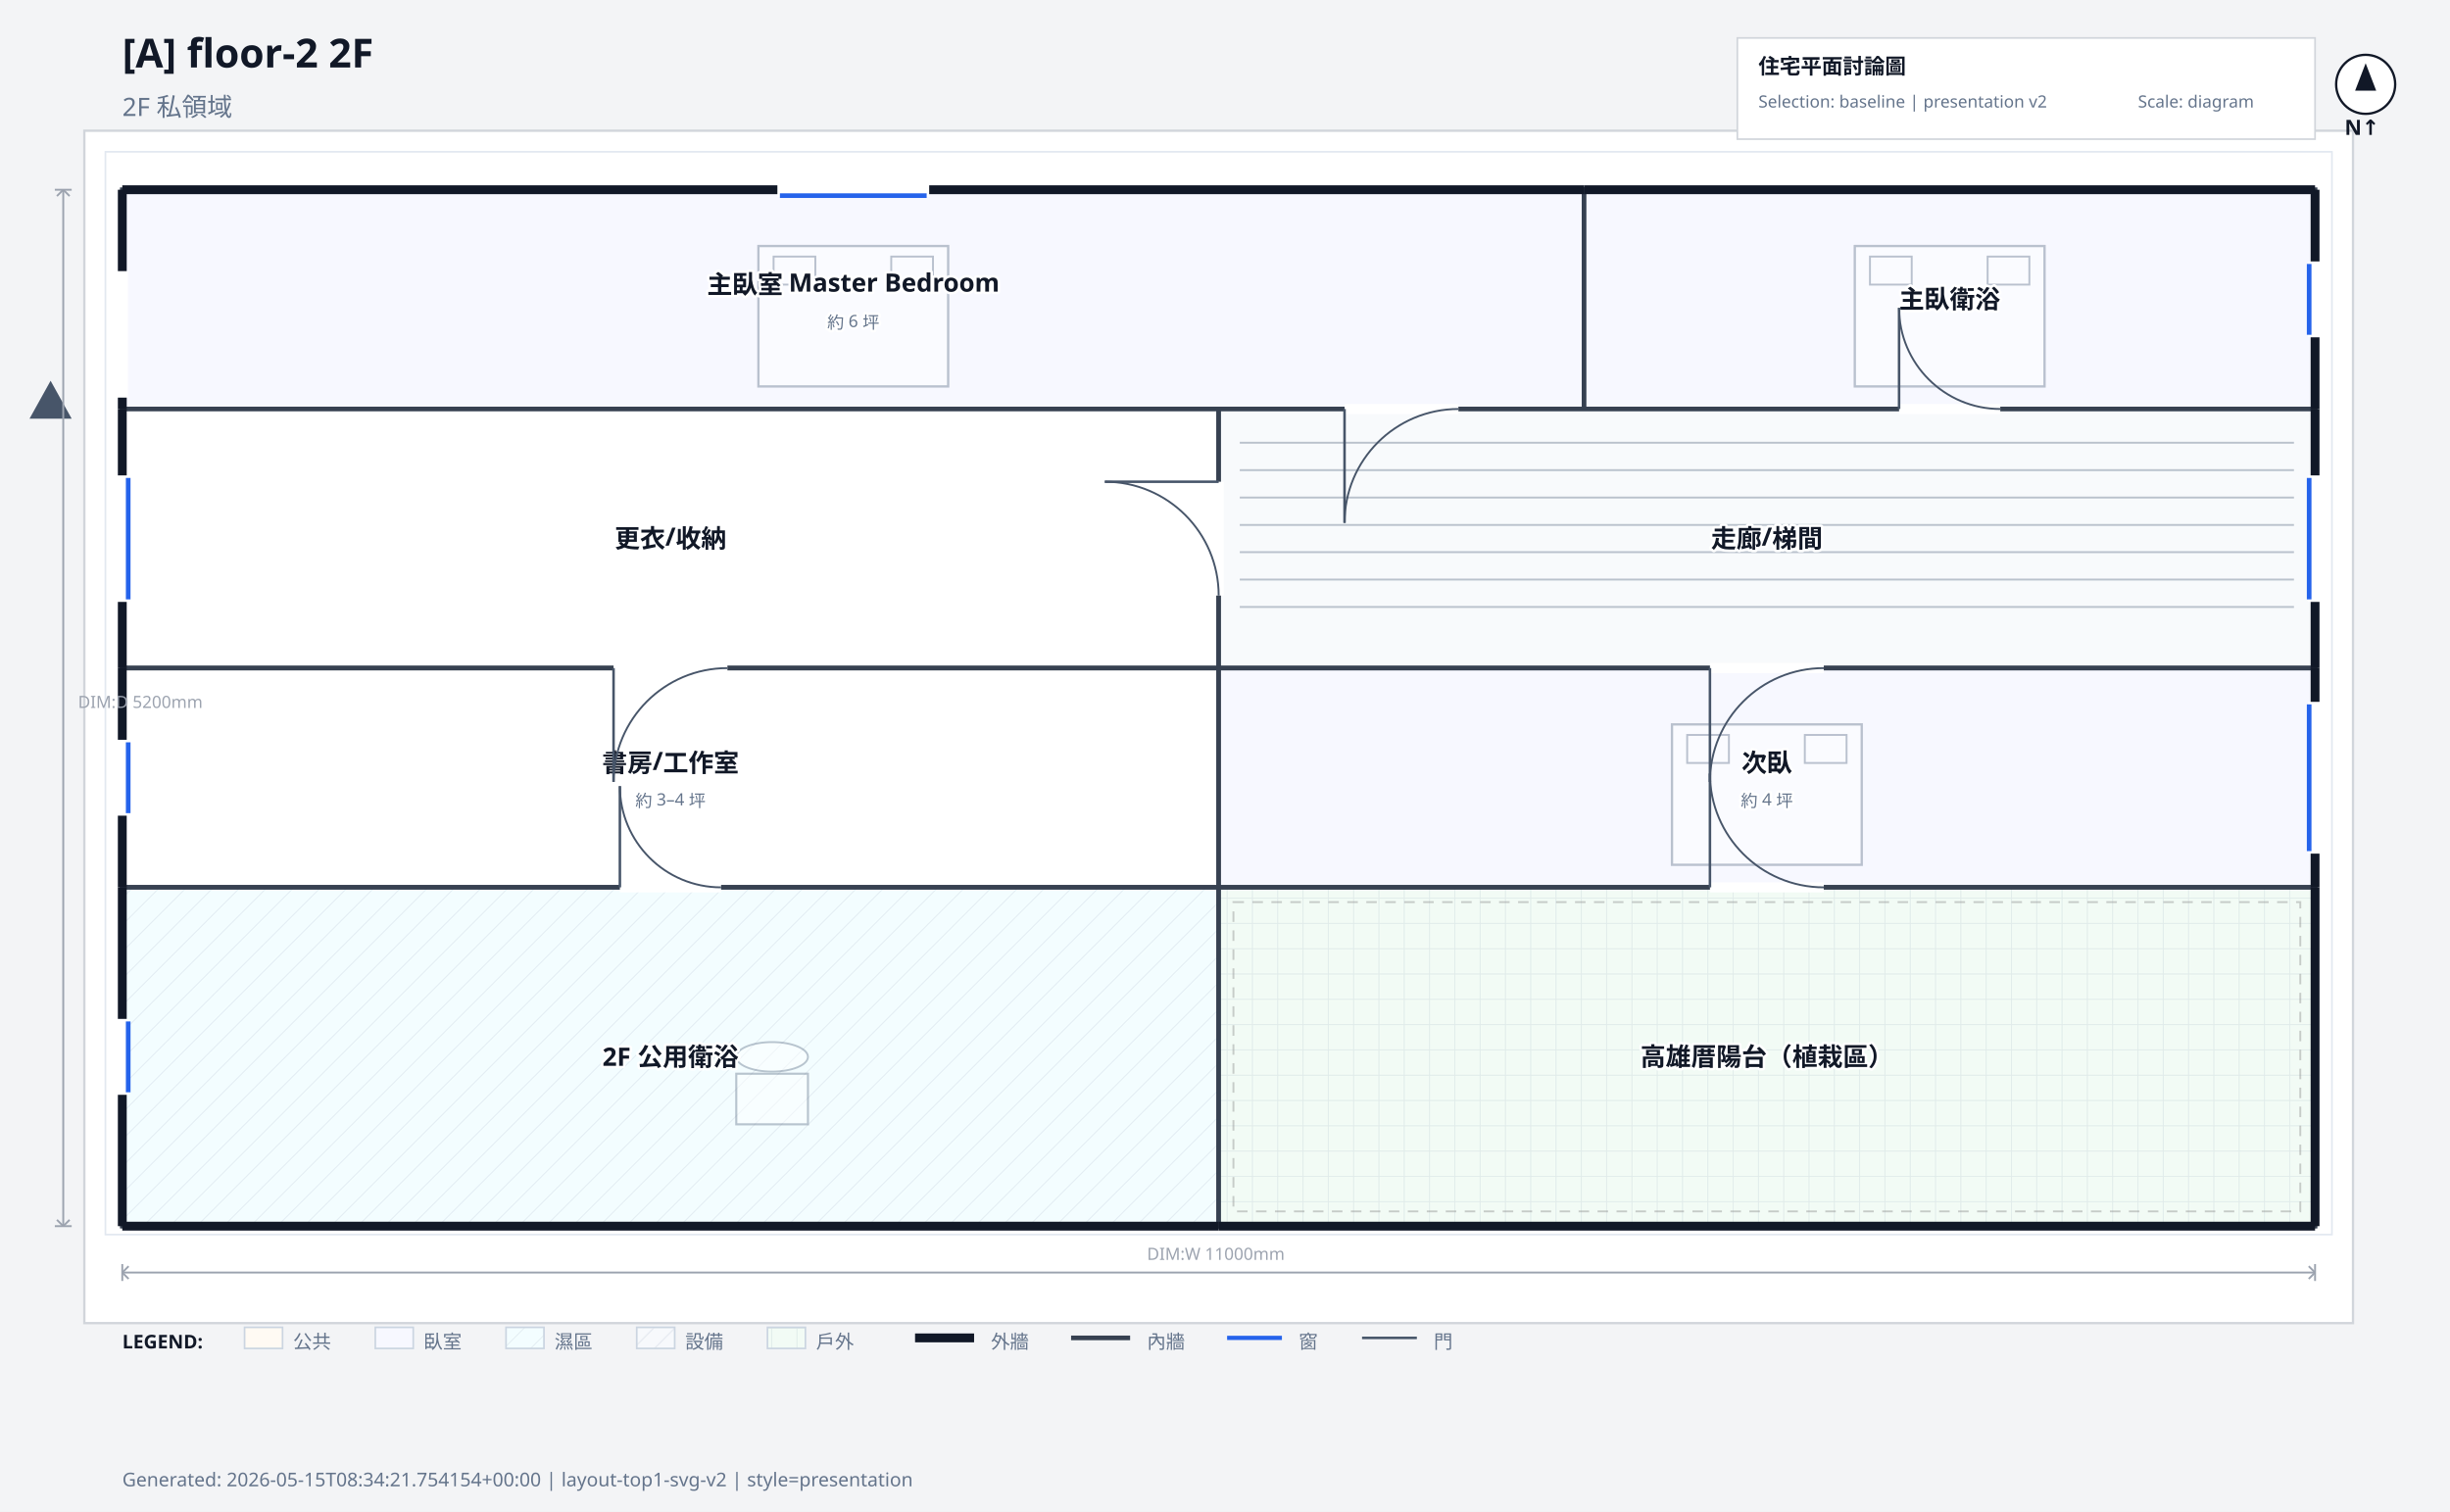
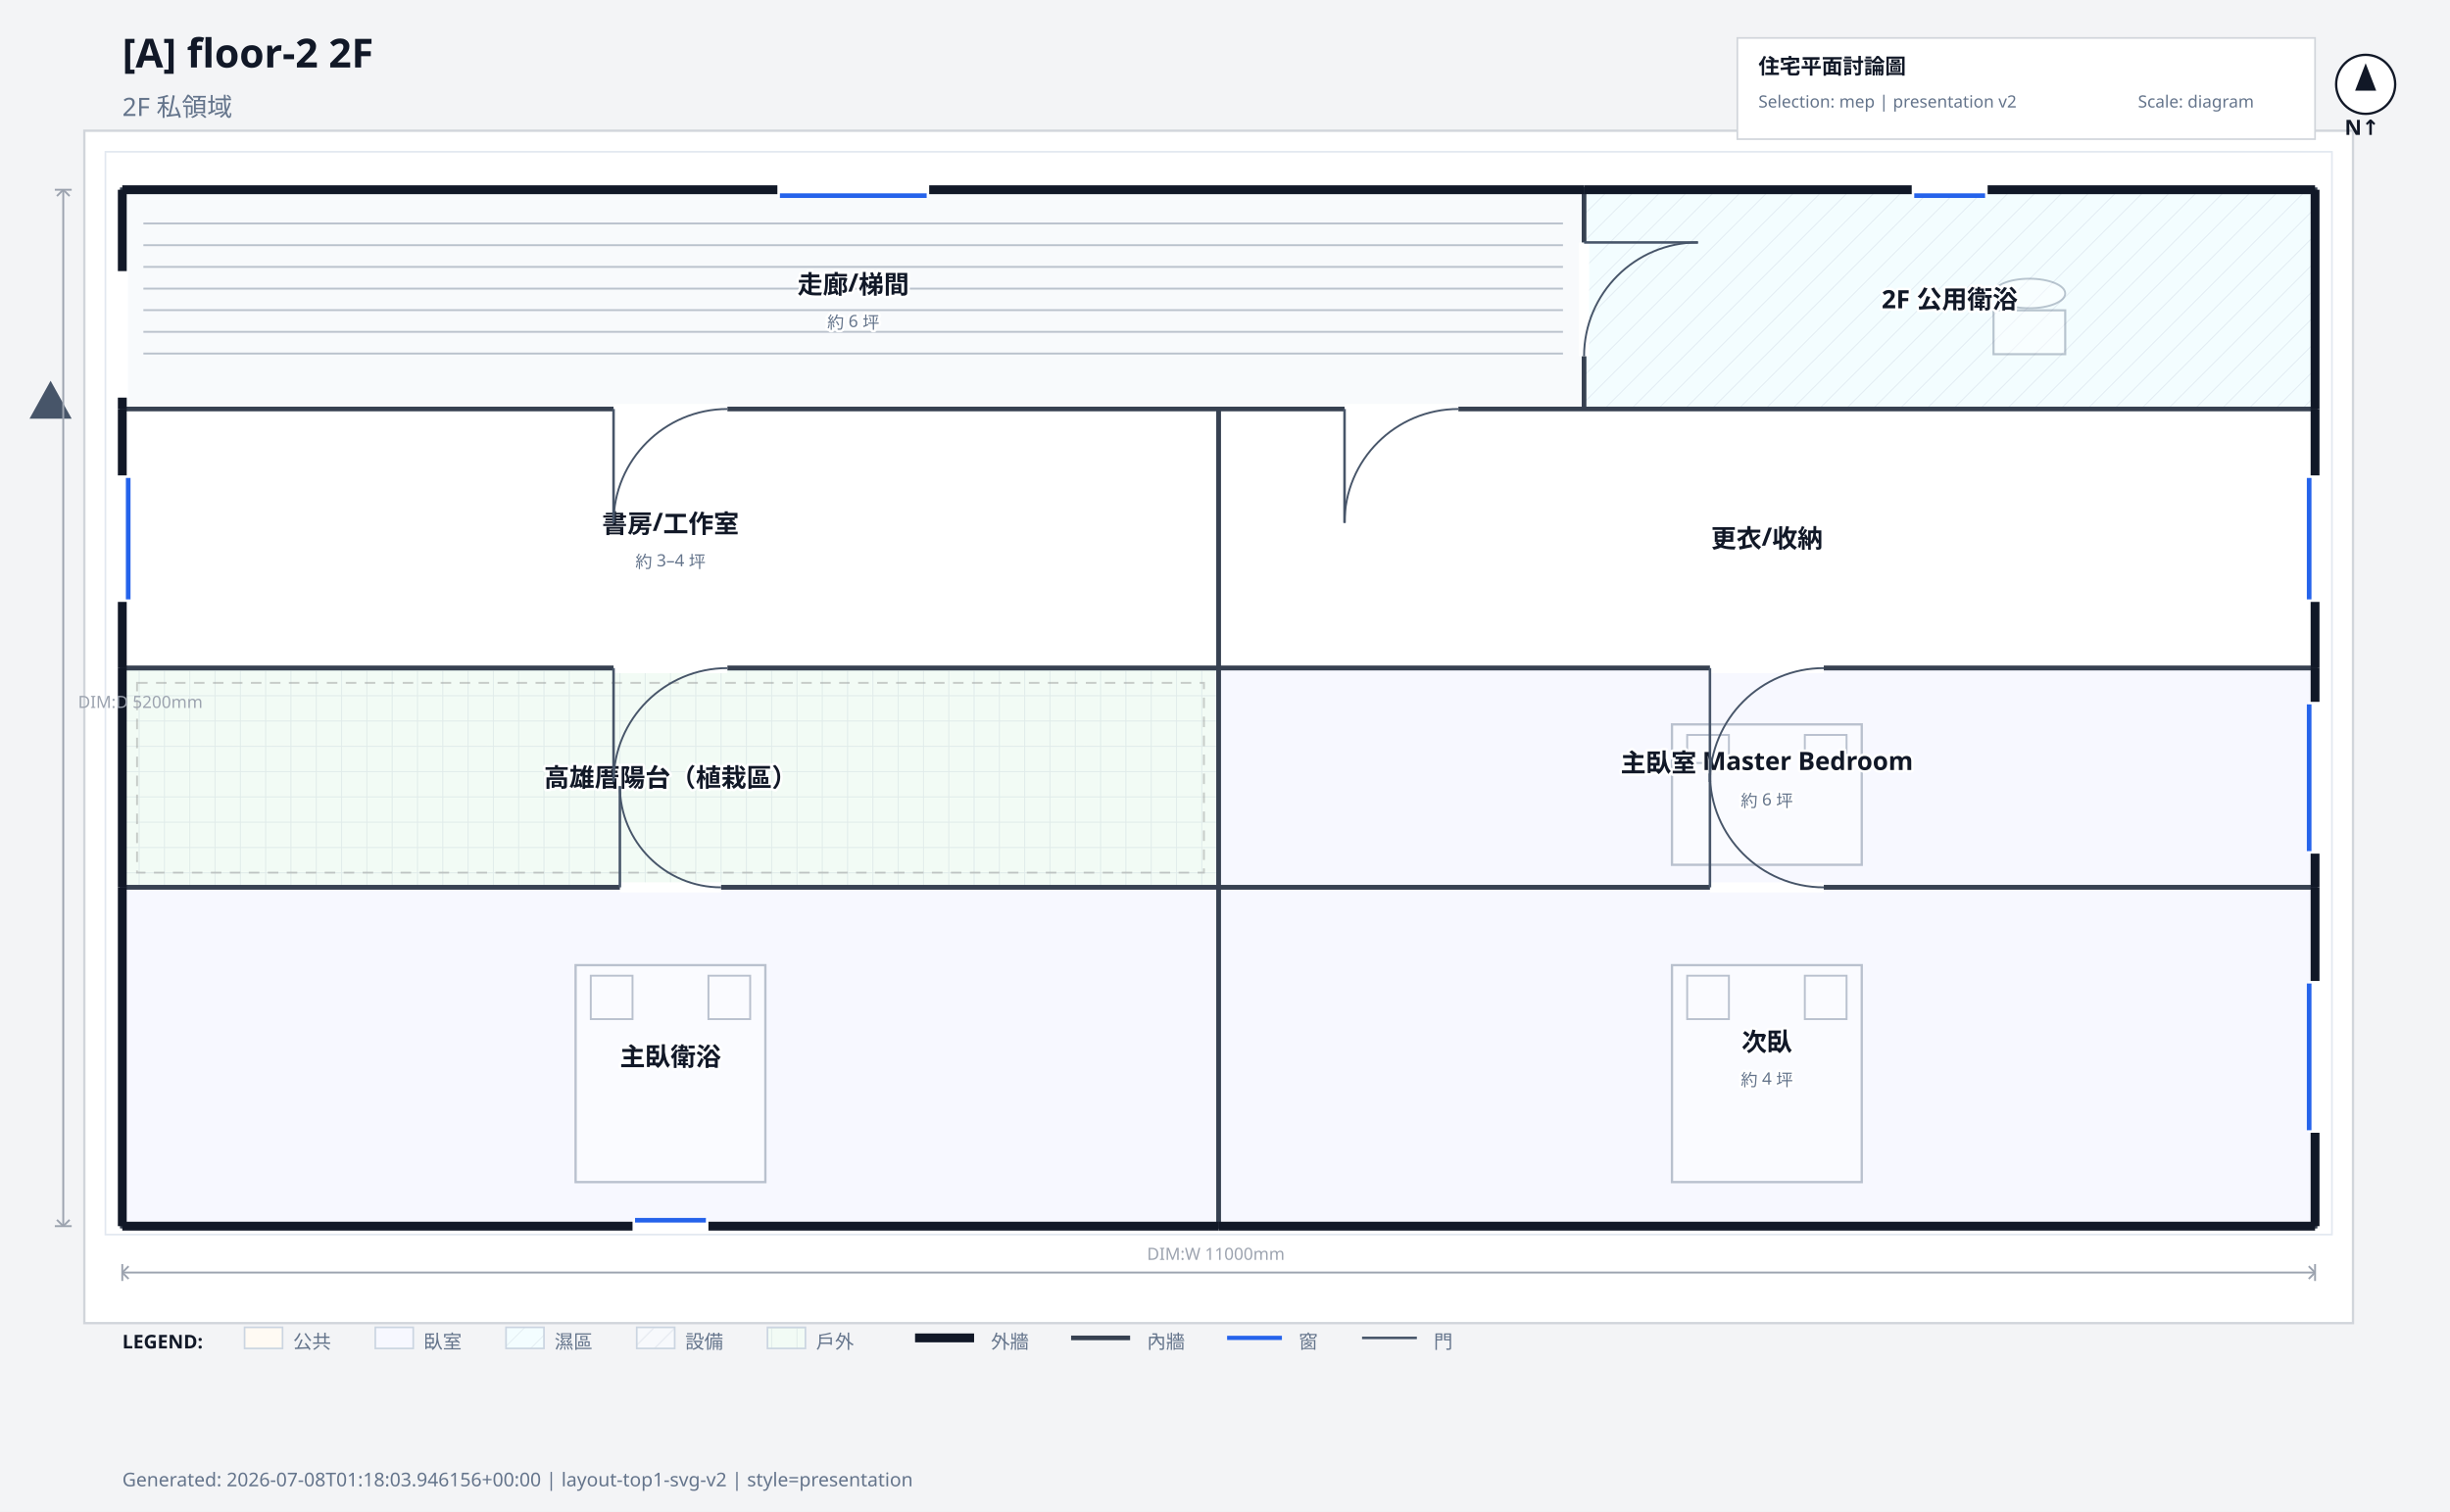
<svg xmlns="http://www.w3.org/2000/svg" width="1162" height="717" viewBox="0 0 1162 717" role="img" aria-label="A floor-2">
  <defs>
    <pattern id="p2-bath-hatch" patternUnits="userSpaceOnUse" width="9" height="9" patternTransform="rotate(45)">
      <rect width="9" height="9" fill="#f3fdff" />
      <line x1="0" y1="0" x2="0" y2="9" stroke="#94a3b8" stroke-width="0.55" opacity="0.28" />
    </pattern>
    <pattern id="p2-service-hatch" patternUnits="userSpaceOnUse" width="10" height="10">
      <rect width="10" height="10" fill="#f7f9fc" />
      <path d="M 0 10 L 10 0" stroke="#94a3b8" stroke-width="0.5" opacity="0.20" />
    </pattern>
    <pattern id="p2-outdoor-hatch" patternUnits="userSpaceOnUse" width="12" height="12">
      <rect width="12" height="12" fill="#f2fbf5" />
      <path d="M 0 6 H 12 M 6 0 V 12" stroke="#94a3b8" stroke-width="0.45" opacity="0.18" />
    </pattern>
  </defs>
  <rect x="0" y="0" width="1162" height="717" fill="#f3f4f6" />
  <rect x="40.0" y="62.0" width="1076.0" height="565.6" fill="#ffffff" stroke="#d1d5db" stroke-width="1.1" />
  <rect x="50.0" y="72.0" width="1056.0" height="513.6" fill="none" stroke="#e2e8f0" stroke-width="0.8" />
  <text x="58.0" y="32.0" fill="#111827" font-size="19" font-family="Segoe UI, Microsoft JhengHei, sans-serif" font-weight="700">[A] floor-2 2F</text>
  <text x="58.0" y="55.0" fill="#64748b" font-size="12" font-family="Segoe UI, Microsoft JhengHei, sans-serif" font-weight="500">2F 私領域</text>
  <rect x="824.0" y="18.0" width="274.0" height="48" fill="#ffffff" stroke="#d1d5db" stroke-width="0.8" />
  <text x="834.0" y="35.0" fill="#111827" font-size="10" font-family="Segoe UI, Microsoft JhengHei, sans-serif" font-weight="700">住宅平面討論圖</text>
-   <text x="834.0" y="51.0" fill="#64748b" font-size="8" font-family="Segoe UI, Microsoft JhengHei, sans-serif" font-weight="500">Selection: baseline | presentation v2</text>
+   <text x="834.0" y="51.0" fill="#64748b" font-size="8" font-family="Segoe UI, Microsoft JhengHei, sans-serif" font-weight="500">Selection: mep | presentation v2</text>
  <text x="1014.0" y="51.0" fill="#64748b" font-size="8" font-family="Segoe UI, Microsoft JhengHei, sans-serif" font-weight="500">Scale: diagram</text>
-   <rect x="58.0" y="90.0" width="693.3" height="104.0" fill="#f7f8ff" stroke="#374151" stroke-width="2.2" />
+   <rect x="58.0" y="90.0" width="693.3" height="104.0" fill="#f8fafc" stroke="#374151" stroke-width="2.2" />
  <g opacity="0.42">
-     <rect x="359.7" y="116.7" width="90.0" height="66.6" fill="#ffffff" stroke="#64748b" stroke-width="1.1" />
-     <rect x="366.9" y="121.7" width="19.8" height="13.3" fill="#ffffff" stroke="#64748b" stroke-width="0.9" />
-     <rect x="422.7" y="121.7" width="19.8" height="13.3" fill="#ffffff" stroke="#64748b" stroke-width="0.9" />
+     <line x1="68.0" y1="106.0" x2="741.3" y2="106.0" stroke="#64748b" stroke-width="0.9" />
+     <line x1="68.0" y1="116.3" x2="741.3" y2="116.3" stroke="#64748b" stroke-width="0.9" />
+     <line x1="68.0" y1="126.6" x2="741.3" y2="126.6" stroke="#64748b" stroke-width="0.9" />
+     <line x1="68.0" y1="136.9" x2="741.3" y2="136.9" stroke="#64748b" stroke-width="0.9" />
+     <line x1="68.0" y1="147.1" x2="741.3" y2="147.1" stroke="#64748b" stroke-width="0.9" />
+     <line x1="68.0" y1="157.4" x2="741.3" y2="157.4" stroke="#64748b" stroke-width="0.9" />
+     <line x1="68.0" y1="167.7" x2="741.3" y2="167.7" stroke="#64748b" stroke-width="0.9" />
  </g>
-   <text x="404.7" y="135.0" fill="#111827" font-size="12" font-family="Segoe UI, Microsoft JhengHei, sans-serif" font-weight="700" text-anchor="middle" dominant-baseline="middle" paint-order="stroke" stroke="#ffffff" stroke-width="2.4" stroke-linejoin="round">主臥室 Master Bedroom</text>
+   <text x="404.7" y="135.0" fill="#111827" font-size="12" font-family="Segoe UI, Microsoft JhengHei, sans-serif" font-weight="700" text-anchor="middle" dominant-baseline="middle" paint-order="stroke" stroke="#ffffff" stroke-width="2.4" stroke-linejoin="round">走廊/梯間</text>
  <text x="404.7" y="153.0" fill="#64748b" font-size="8" font-family="Segoe UI, Microsoft JhengHei, sans-serif" font-weight="500" text-anchor="middle" dominant-baseline="middle" paint-order="stroke" stroke="#ffffff" stroke-width="2.4" stroke-linejoin="round">約 6 坪</text>
-   <rect x="751.3" y="90.0" width="346.7" height="104.0" fill="#f7f8ff" stroke="#374151" stroke-width="2.2" />
+   <rect x="751.3" y="90.0" width="346.7" height="104.0" fill="url(#p2-bath-hatch)" stroke="#374151" stroke-width="2.2" />
  <g opacity="0.42">
-     <rect x="879.7" y="116.7" width="90.0" height="66.6" fill="#ffffff" stroke="#64748b" stroke-width="1.1" />
-     <rect x="886.9" y="121.7" width="19.8" height="13.3" fill="#ffffff" stroke="#64748b" stroke-width="0.9" />
-     <rect x="942.7" y="121.7" width="19.8" height="13.3" fill="#ffffff" stroke="#64748b" stroke-width="0.9" />
+     <rect x="945.5" y="147.2" width="34.0" height="20.8" fill="#ffffff" stroke="#64748b" stroke-width="1.0" />
+     <ellipse cx="962.5" cy="139.2" rx="17.0" ry="7" fill="#ffffff" stroke="#64748b" stroke-width="0.9" />
  </g>
-   <text x="924.7" y="142.0" fill="#111827" font-size="12" font-family="Segoe UI, Microsoft JhengHei, sans-serif" font-weight="700" text-anchor="middle" dominant-baseline="middle" paint-order="stroke" stroke="#ffffff" stroke-width="2.4" stroke-linejoin="round">主臥衛浴</text>
+   <text x="924.7" y="142.0" fill="#111827" font-size="12" font-family="Segoe UI, Microsoft JhengHei, sans-serif" font-weight="700" text-anchor="middle" dominant-baseline="middle" paint-order="stroke" stroke="#ffffff" stroke-width="2.4" stroke-linejoin="round">2F 公用衛浴</text>
  <rect x="58.0" y="194.0" width="520.0" height="122.9" fill="#ffffff" stroke="#374151" stroke-width="2.2" />
  <g opacity="0.42">
</g>
-   <text x="318.0" y="255.5" fill="#111827" font-size="12" font-family="Segoe UI, Microsoft JhengHei, sans-serif" font-weight="700" text-anchor="middle" dominant-baseline="middle" paint-order="stroke" stroke="#ffffff" stroke-width="2.4" stroke-linejoin="round">更衣/收納</text>
-   <rect x="578.0" y="194.0" width="520.0" height="122.9" fill="#f8fafc" stroke="#374151" stroke-width="2.2" />
-   <g opacity="0.42">
-     <line x1="588.0" y1="210.0" x2="1088.0" y2="210.0" stroke="#64748b" stroke-width="0.9" />
-     <line x1="588.0" y1="223.0" x2="1088.0" y2="223.0" stroke="#64748b" stroke-width="0.9" />
-     <line x1="588.0" y1="236.0" x2="1088.0" y2="236.0" stroke="#64748b" stroke-width="0.9" />
-     <line x1="588.0" y1="249.0" x2="1088.0" y2="249.0" stroke="#64748b" stroke-width="0.9" />
-     <line x1="588.0" y1="261.9" x2="1088.0" y2="261.9" stroke="#64748b" stroke-width="0.9" />
-     <line x1="588.0" y1="274.9" x2="1088.0" y2="274.9" stroke="#64748b" stroke-width="0.9" />
-     <line x1="588.0" y1="287.9" x2="1088.0" y2="287.9" stroke="#64748b" stroke-width="0.9" />
-   </g>
-   <text x="838.0" y="255.5" fill="#111827" font-size="12" font-family="Segoe UI, Microsoft JhengHei, sans-serif" font-weight="700" text-anchor="middle" dominant-baseline="middle" paint-order="stroke" stroke="#ffffff" stroke-width="2.4" stroke-linejoin="round">走廊/梯間</text>
-   <rect x="58.0" y="316.9" width="520.0" height="104.0" fill="#ffffff" stroke="#374151" stroke-width="2.2" />
+   <text x="318.0" y="248.5" fill="#111827" font-size="12" font-family="Segoe UI, Microsoft JhengHei, sans-serif" font-weight="700" text-anchor="middle" dominant-baseline="middle" paint-order="stroke" stroke="#ffffff" stroke-width="2.4" stroke-linejoin="round">書房/工作室</text>
+   <text x="318.0" y="266.5" fill="#64748b" font-size="8" font-family="Segoe UI, Microsoft JhengHei, sans-serif" font-weight="500" text-anchor="middle" dominant-baseline="middle" paint-order="stroke" stroke="#ffffff" stroke-width="2.4" stroke-linejoin="round">約 3–4 坪</text>
+   <rect x="578.0" y="194.0" width="520.0" height="122.9" fill="#ffffff" stroke="#374151" stroke-width="2.2" />
  <g opacity="0.42">
</g>
-   <text x="318.0" y="361.9" fill="#111827" font-size="12" font-family="Segoe UI, Microsoft JhengHei, sans-serif" font-weight="700" text-anchor="middle" dominant-baseline="middle" paint-order="stroke" stroke="#ffffff" stroke-width="2.4" stroke-linejoin="round">書房/工作室</text>
-   <text x="318.0" y="379.9" fill="#64748b" font-size="8" font-family="Segoe UI, Microsoft JhengHei, sans-serif" font-weight="500" text-anchor="middle" dominant-baseline="middle" paint-order="stroke" stroke="#ffffff" stroke-width="2.4" stroke-linejoin="round">約 3–4 坪</text>
+   <text x="838.0" y="255.5" fill="#111827" font-size="12" font-family="Segoe UI, Microsoft JhengHei, sans-serif" font-weight="700" text-anchor="middle" dominant-baseline="middle" paint-order="stroke" stroke="#ffffff" stroke-width="2.4" stroke-linejoin="round">更衣/收納</text>
+   <rect x="58.0" y="316.9" width="520.0" height="104.0" fill="url(#p2-outdoor-hatch)" stroke="#374151" stroke-width="2.2" />
+   <g opacity="0.42">
+     <rect x="65.0" y="323.9" width="506.0" height="90.0" fill="none" stroke="#8a8a8a" stroke-dasharray="5 4" stroke-width="0.9" />
+   </g>
+   <text x="318.0" y="368.9" fill="#111827" font-size="12" font-family="Segoe UI, Microsoft JhengHei, sans-serif" font-weight="700" text-anchor="middle" dominant-baseline="middle" paint-order="stroke" stroke="#ffffff" stroke-width="2.4" stroke-linejoin="round">高雄厝陽台（植栽區）</text>
  <rect x="578.0" y="316.9" width="520.0" height="104.0" fill="#f7f8ff" stroke="#374151" stroke-width="2.2" />
  <g opacity="0.42">
    <rect x="793.0" y="343.6" width="90.0" height="66.6" fill="#ffffff" stroke="#64748b" stroke-width="1.1" />
    <rect x="800.2" y="348.6" width="19.8" height="13.3" fill="#ffffff" stroke="#64748b" stroke-width="0.9" />
    <rect x="856.0" y="348.6" width="19.8" height="13.3" fill="#ffffff" stroke="#64748b" stroke-width="0.9" />
  </g>
-   <text x="838.0" y="361.9" fill="#111827" font-size="12" font-family="Segoe UI, Microsoft JhengHei, sans-serif" font-weight="700" text-anchor="middle" dominant-baseline="middle" paint-order="stroke" stroke="#ffffff" stroke-width="2.4" stroke-linejoin="round">次臥</text>
-   <text x="838.0" y="379.9" fill="#64748b" font-size="8" font-family="Segoe UI, Microsoft JhengHei, sans-serif" font-weight="500" text-anchor="middle" dominant-baseline="middle" paint-order="stroke" stroke="#ffffff" stroke-width="2.4" stroke-linejoin="round">約 4 坪</text>
-   <rect x="58.0" y="420.9" width="520.0" height="160.7" fill="url(#p2-bath-hatch)" stroke="#374151" stroke-width="2.2" />
+   <text x="838.0" y="361.9" fill="#111827" font-size="12" font-family="Segoe UI, Microsoft JhengHei, sans-serif" font-weight="700" text-anchor="middle" dominant-baseline="middle" paint-order="stroke" stroke="#ffffff" stroke-width="2.4" stroke-linejoin="round">主臥室 Master Bedroom</text>
+   <text x="838.0" y="379.9" fill="#64748b" font-size="8" font-family="Segoe UI, Microsoft JhengHei, sans-serif" font-weight="500" text-anchor="middle" dominant-baseline="middle" paint-order="stroke" stroke="#ffffff" stroke-width="2.4" stroke-linejoin="round">約 6 坪</text>
+   <rect x="58.0" y="420.9" width="520.0" height="160.7" fill="#f7f8ff" stroke="#374151" stroke-width="2.2" />
  <g opacity="0.42">
-     <rect x="349.2" y="509.3" width="34.0" height="24.0" fill="#ffffff" stroke="#64748b" stroke-width="1.0" />
-     <ellipse cx="366.2" cy="501.3" rx="17.0" ry="7" fill="#ffffff" stroke="#64748b" stroke-width="0.9" />
+     <rect x="273.0" y="457.8" width="90.0" height="102.9" fill="#ffffff" stroke="#64748b" stroke-width="1.1" />
+     <rect x="280.2" y="462.8" width="19.8" height="20.6" fill="#ffffff" stroke="#64748b" stroke-width="0.9" />
+     <rect x="336.0" y="462.8" width="19.8" height="20.6" fill="#ffffff" stroke="#64748b" stroke-width="0.9" />
  </g>
-   <text x="318.0" y="501.3" fill="#111827" font-size="12" font-family="Segoe UI, Microsoft JhengHei, sans-serif" font-weight="700" text-anchor="middle" dominant-baseline="middle" paint-order="stroke" stroke="#ffffff" stroke-width="2.4" stroke-linejoin="round">2F 公用衛浴</text>
-   <rect x="578.0" y="420.9" width="520.0" height="160.7" fill="url(#p2-outdoor-hatch)" stroke="#374151" stroke-width="2.2" />
+   <text x="318.0" y="501.3" fill="#111827" font-size="12" font-family="Segoe UI, Microsoft JhengHei, sans-serif" font-weight="700" text-anchor="middle" dominant-baseline="middle" paint-order="stroke" stroke="#ffffff" stroke-width="2.4" stroke-linejoin="round">主臥衛浴</text>
+   <rect x="578.0" y="420.9" width="520.0" height="160.7" fill="#f7f8ff" stroke="#374151" stroke-width="2.2" />
  <g opacity="0.42">
-     <rect x="585.0" y="427.9" width="506.0" height="146.7" fill="none" stroke="#8a8a8a" stroke-dasharray="5 4" stroke-width="0.9" />
+     <rect x="793.0" y="457.8" width="90.0" height="102.9" fill="#ffffff" stroke="#64748b" stroke-width="1.1" />
+     <rect x="800.2" y="462.8" width="19.8" height="20.6" fill="#ffffff" stroke="#64748b" stroke-width="0.9" />
+     <rect x="856.0" y="462.8" width="19.8" height="20.6" fill="#ffffff" stroke="#64748b" stroke-width="0.9" />
  </g>
-   <text x="838.0" y="501.3" fill="#111827" font-size="12" font-family="Segoe UI, Microsoft JhengHei, sans-serif" font-weight="700" text-anchor="middle" dominant-baseline="middle" paint-order="stroke" stroke="#ffffff" stroke-width="2.4" stroke-linejoin="round">高雄厝陽台（植栽區）</text>
+   <text x="838.0" y="494.3" fill="#111827" font-size="12" font-family="Segoe UI, Microsoft JhengHei, sans-serif" font-weight="700" text-anchor="middle" dominant-baseline="middle" paint-order="stroke" stroke="#ffffff" stroke-width="2.4" stroke-linejoin="round">次臥</text>
+   <text x="838.0" y="512.3" fill="#64748b" font-size="8" font-family="Segoe UI, Microsoft JhengHei, sans-serif" font-weight="500" text-anchor="middle" dominant-baseline="middle" paint-order="stroke" stroke="#ffffff" stroke-width="2.4" stroke-linejoin="round">約 4 坪</text>
  <line x1="58.0" y1="90.0" x2="751.3" y2="90.0" stroke="#111827" stroke-width="4.2" />
  <line x1="58.0" y1="90.0" x2="58.0" y2="194.0" stroke="#111827" stroke-width="4.2" />
  <line x1="751.3" y1="90.0" x2="1098.0" y2="90.0" stroke="#111827" stroke-width="4.2" />
  <line x1="1098.0" y1="90.0" x2="1098.0" y2="194.0" stroke="#111827" stroke-width="4.2" />
  <line x1="58.0" y1="194.0" x2="58.0" y2="316.9" stroke="#111827" stroke-width="4.2" />
  <line x1="1098.0" y1="194.0" x2="1098.0" y2="316.9" stroke="#111827" stroke-width="4.2" />
  <line x1="58.0" y1="316.9" x2="58.0" y2="420.9" stroke="#111827" stroke-width="4.2" />
  <line x1="1098.0" y1="316.9" x2="1098.0" y2="420.9" stroke="#111827" stroke-width="4.2" />
  <line x1="58.0" y1="581.6" x2="578.0" y2="581.6" stroke="#111827" stroke-width="4.2" />
  <line x1="58.0" y1="420.9" x2="58.0" y2="581.6" stroke="#111827" stroke-width="4.2" />
  <line x1="1098.0" y1="420.9" x2="1098.0" y2="581.6" stroke="#111827" stroke-width="4.2" />
  <line x1="578.0" y1="581.6" x2="1098.0" y2="581.6" stroke="#111827" stroke-width="4.2" />
  <line x1="368.7" y1="90.0" x2="440.7" y2="90.0" stroke="#ffffff" stroke-width="6.6" />
  <line x1="369.9" y1="92.8" x2="439.5" y2="92.8" stroke="#2563eb" stroke-width="2.2" />
-   <line x1="1098.0" y1="124.0" x2="1098.0" y2="160.0" stroke="#ffffff" stroke-width="6.6" />
-   <line x1="1095.2" y1="125.2" x2="1095.2" y2="158.8" stroke="#2563eb" stroke-width="2.2" />
+   <line x1="906.7" y1="90.0" x2="942.7" y2="90.0" stroke="#ffffff" stroke-width="6.6" />
+   <line x1="907.9" y1="92.8" x2="941.5" y2="92.8" stroke="#2563eb" stroke-width="2.2" />
  <line x1="58.0" y1="225.5" x2="58.0" y2="285.5" stroke="#ffffff" stroke-width="6.6" />
  <line x1="60.8" y1="226.7" x2="60.8" y2="284.3" stroke="#2563eb" stroke-width="2.2" />
  <line x1="1098.0" y1="225.5" x2="1098.0" y2="285.5" stroke="#ffffff" stroke-width="6.6" />
  <line x1="1095.2" y1="226.7" x2="1095.2" y2="284.3" stroke="#2563eb" stroke-width="2.2" />
-   <line x1="58.0" y1="350.9" x2="58.0" y2="386.9" stroke="#ffffff" stroke-width="6.6" />
-   <line x1="60.8" y1="352.1" x2="60.8" y2="385.7" stroke="#2563eb" stroke-width="2.2" />
  <line x1="1098.0" y1="332.9" x2="1098.0" y2="404.9" stroke="#ffffff" stroke-width="6.6" />
  <line x1="1095.2" y1="334.1" x2="1095.2" y2="403.7" stroke="#2563eb" stroke-width="2.2" />
-   <line x1="58.0" y1="483.3" x2="58.0" y2="519.3" stroke="#ffffff" stroke-width="6.6" />
-   <line x1="60.8" y1="484.5" x2="60.8" y2="518.1" stroke="#2563eb" stroke-width="2.2" />
+   <line x1="300.0" y1="581.6" x2="336.0" y2="581.6" stroke="#ffffff" stroke-width="6.6" />
+   <line x1="301.2" y1="578.8" x2="334.8" y2="578.8" stroke="#2563eb" stroke-width="2.2" />
+   <line x1="1098.0" y1="465.3" x2="1098.0" y2="537.3" stroke="#ffffff" stroke-width="6.6" />
+   <line x1="1095.2" y1="466.5" x2="1095.2" y2="536.1" stroke="#2563eb" stroke-width="2.2" />
+   <line x1="291.0" y1="194.0" x2="345.0" y2="194.0" stroke="#ffffff" stroke-width="4.8" />
+   <line x1="291.0" y1="194.0" x2="291.0" y2="248.0" stroke="#475569" stroke-width="1.2" />
+   <path d="M 345.0 194.0 A 54.0 54.0 0 0 0 291.0 248.0" fill="none" stroke="#475569" stroke-width="0.9" />
  <line x1="637.7" y1="194.0" x2="691.7" y2="194.0" stroke="#ffffff" stroke-width="4.8" />
  <line x1="637.7" y1="194.0" x2="637.7" y2="248.0" stroke="#475569" stroke-width="1.2" />
  <path d="M 691.7 194.0 A 54.0 54.0 0 0 0 637.7 248.0" fill="none" stroke="#475569" stroke-width="0.9" />
-   <line x1="900.7" y1="194.0" x2="948.7" y2="194.0" stroke="#ffffff" stroke-width="4.8" />
-   <line x1="900.7" y1="194.0" x2="900.7" y2="146.0" stroke="#475569" stroke-width="1.2" />
-   <path d="M 948.7 194.0 A 48.0 48.0 0 0 1 900.7 146.0" fill="none" stroke="#475569" stroke-width="0.9" />
+   <line x1="751.3" y1="115.0" x2="751.3" y2="169.0" stroke="#ffffff" stroke-width="4.8" />
+   <line x1="751.3" y1="115.0" x2="805.3" y2="115.0" stroke="#475569" stroke-width="1.2" />
+   <path d="M 751.3 169.0 A 54.0 54.0 0 0 1 805.3 115.0" fill="none" stroke="#475569" stroke-width="0.9" />
+   <line x1="291.0" y1="316.9" x2="345.0" y2="316.9" stroke="#ffffff" stroke-width="4.8" />
+   <line x1="291.0" y1="316.9" x2="291.0" y2="370.9" stroke="#475569" stroke-width="1.2" />
+   <path d="M 345.0 316.9 A 54.0 54.0 0 0 0 291.0 370.9" fill="none" stroke="#475569" stroke-width="0.9" />
  <line x1="811.0" y1="316.9" x2="865.0" y2="316.9" stroke="#ffffff" stroke-width="4.8" />
  <line x1="811.0" y1="316.9" x2="811.0" y2="370.9" stroke="#475569" stroke-width="1.2" />
  <path d="M 865.0 316.9 A 54.0 54.0 0 0 0 811.0 370.9" fill="none" stroke="#475569" stroke-width="0.9" />
-   <line x1="578.0" y1="228.5" x2="578.0" y2="282.5" stroke="#ffffff" stroke-width="4.8" />
-   <line x1="578.0" y1="228.5" x2="524.0" y2="228.5" stroke="#475569" stroke-width="1.2" />
-   <path d="M 578.0 282.5 A 54.0 54.0 0 0 0 524.0 228.5" fill="none" stroke="#475569" stroke-width="0.9" />
-   <line x1="291.0" y1="316.9" x2="345.0" y2="316.9" stroke="#ffffff" stroke-width="4.8" />
-   <line x1="291.0" y1="316.9" x2="291.0" y2="370.9" stroke="#475569" stroke-width="1.2" />
-   <path d="M 345.0 316.9 A 54.0 54.0 0 0 0 291.0 370.9" fill="none" stroke="#475569" stroke-width="0.9" />
  <line x1="294.0" y1="420.9" x2="342.0" y2="420.9" stroke="#ffffff" stroke-width="4.8" />
  <line x1="294.0" y1="420.9" x2="294.0" y2="372.9" stroke="#475569" stroke-width="1.2" />
  <path d="M 342.0 420.9 A 48.0 48.0 0 0 1 294.0 372.9" fill="none" stroke="#475569" stroke-width="0.9" />
  <line x1="811.0" y1="420.9" x2="865.0" y2="420.9" stroke="#ffffff" stroke-width="4.8" />
  <line x1="811.0" y1="420.9" x2="811.0" y2="366.9" stroke="#475569" stroke-width="1.2" />
  <path d="M 865.0 420.9 A 54.0 54.0 0 0 1 811.0 366.9" fill="none" stroke="#475569" stroke-width="0.9" />
  <line x1="58.0" y1="128.6" x2="58.0" y2="188.6" stroke="#ffffff" stroke-width="5.4" />
  <polygon points="14.0,198.6 34.0,198.6 24.0,180.6" fill="#475569" />
  <line x1="58.0" y1="603.6" x2="1098.0" y2="603.6" stroke="#9ca3af" stroke-width="0.9" />
  <line x1="58.0" y1="599.6" x2="58.0" y2="607.6" stroke="#9ca3af" stroke-width="0.9" />
  <line x1="1098.0" y1="599.6" x2="1098.0" y2="607.6" stroke="#9ca3af" stroke-width="0.9" />
  <line x1="61.0" y1="600.6" x2="58.0" y2="603.6" stroke="#9ca3af" stroke-width="0.9" />
  <line x1="61.0" y1="606.6" x2="58.0" y2="603.6" stroke="#9ca3af" stroke-width="0.9" />
  <line x1="1095.0" y1="600.6" x2="1098.0" y2="603.6" stroke="#9ca3af" stroke-width="0.9" />
  <line x1="1095.0" y1="606.6" x2="1098.0" y2="603.6" stroke="#9ca3af" stroke-width="0.9" />
  <text x="544.0" y="597.6" fill="#9ca3af" font-size="8" font-family="Segoe UI, Microsoft JhengHei, sans-serif" font-weight="500">DIM:W 11000mm</text>
  <line x1="30.0" y1="90.0" x2="30.0" y2="581.6" stroke="#9ca3af" stroke-width="0.9" />
  <line x1="26.0" y1="90.0" x2="34.0" y2="90.0" stroke="#9ca3af" stroke-width="0.9" />
  <line x1="26.0" y1="581.6" x2="34.0" y2="581.6" stroke="#9ca3af" stroke-width="0.9" />
  <line x1="27.0" y1="93.0" x2="30.0" y2="90.0" stroke="#9ca3af" stroke-width="0.9" />
  <line x1="33.0" y1="93.0" x2="30.0" y2="90.0" stroke="#9ca3af" stroke-width="0.9" />
  <line x1="27.0" y1="578.6" x2="30.0" y2="581.6" stroke="#9ca3af" stroke-width="0.9" />
  <line x1="33.0" y1="578.6" x2="30.0" y2="581.6" stroke="#9ca3af" stroke-width="0.9" />
  <text x="37.0" y="335.8" fill="#9ca3af" font-size="8" font-family="Segoe UI, Microsoft JhengHei, sans-serif" font-weight="500">DIM:D 5200mm</text>
  <circle cx="1122.0" cy="40.0" r="14.0" fill="#ffffff" stroke="#111827" stroke-width="1.1" />
  <polygon points="1122.0,30.0 1117.0,43.0 1127.0,43.0" fill="#111827" />
  <text x="1112.0" y="64.0" fill="#111827" font-size="10" font-family="Segoe UI, Microsoft JhengHei, sans-serif" font-weight="700">N↑</text>
  <text x="58.0" y="639.6" fill="#111827" font-size="9" font-family="Segoe UI, Microsoft JhengHei, sans-serif" font-weight="700">LEGEND:</text>
  <rect x="116.0" y="629.6" width="18" height="10" fill="#fffaf3" stroke="#cbd5e1" stroke-width="0.8" />
  <text x="139.0" y="639.6" fill="#64748b" font-size="9" font-family="Segoe UI, Microsoft JhengHei, sans-serif" font-weight="500">公共</text>
  <rect x="178.0" y="629.6" width="18" height="10" fill="#f7f8ff" stroke="#cbd5e1" stroke-width="0.8" />
  <text x="201.0" y="639.6" fill="#64748b" font-size="9" font-family="Segoe UI, Microsoft JhengHei, sans-serif" font-weight="500">臥室</text>
  <rect x="240.0" y="629.6" width="18" height="10" fill="url(#p2-bath-hatch)" stroke="#cbd5e1" stroke-width="0.8" />
  <text x="263.0" y="639.6" fill="#64748b" font-size="9" font-family="Segoe UI, Microsoft JhengHei, sans-serif" font-weight="500">濕區</text>
  <rect x="302.0" y="629.6" width="18" height="10" fill="url(#p2-service-hatch)" stroke="#cbd5e1" stroke-width="0.8" />
  <text x="325.0" y="639.6" fill="#64748b" font-size="9" font-family="Segoe UI, Microsoft JhengHei, sans-serif" font-weight="500">設備</text>
  <rect x="364.0" y="629.6" width="18" height="10" fill="url(#p2-outdoor-hatch)" stroke="#cbd5e1" stroke-width="0.8" />
  <text x="387.0" y="639.6" fill="#64748b" font-size="9" font-family="Segoe UI, Microsoft JhengHei, sans-serif" font-weight="500">戶外</text>
  <line x1="434.0" y1="634.6" x2="462.0" y2="634.6" stroke="#111827" stroke-width="4.2" />
  <text x="470.0" y="639.6" fill="#64748b" font-size="9" font-family="Segoe UI, Microsoft JhengHei, sans-serif" font-weight="500">外牆</text>
  <line x1="508.0" y1="634.6" x2="536.0" y2="634.6" stroke="#374151" stroke-width="2.2" />
  <text x="544.0" y="639.6" fill="#64748b" font-size="9" font-family="Segoe UI, Microsoft JhengHei, sans-serif" font-weight="500">內牆</text>
  <line x1="582.0" y1="634.6" x2="608.0" y2="634.6" stroke="#2563eb" stroke-width="2.0" />
  <text x="616.0" y="639.6" fill="#64748b" font-size="9" font-family="Segoe UI, Microsoft JhengHei, sans-serif" font-weight="500">窗</text>
  <line x1="646.0" y1="634.6" x2="672.0" y2="634.6" stroke="#475569" stroke-width="1.2" />
  <text x="680.0" y="639.6" fill="#64748b" font-size="9" font-family="Segoe UI, Microsoft JhengHei, sans-serif" font-weight="500">門</text>
-   <text x="58.0" y="705.0" fill="#64748b" font-size="9" font-family="Segoe UI, Microsoft JhengHei, sans-serif" font-weight="400">Generated: 2026-05-15T08:34:21.754154+00:00 | layout-top1-svg-v2 | style=presentation</text>
+   <text x="58.0" y="705.0" fill="#64748b" font-size="9" font-family="Segoe UI, Microsoft JhengHei, sans-serif" font-weight="400">Generated: 2026-07-08T01:18:03.946156+00:00 | layout-top1-svg-v2 | style=presentation</text>
</svg>
